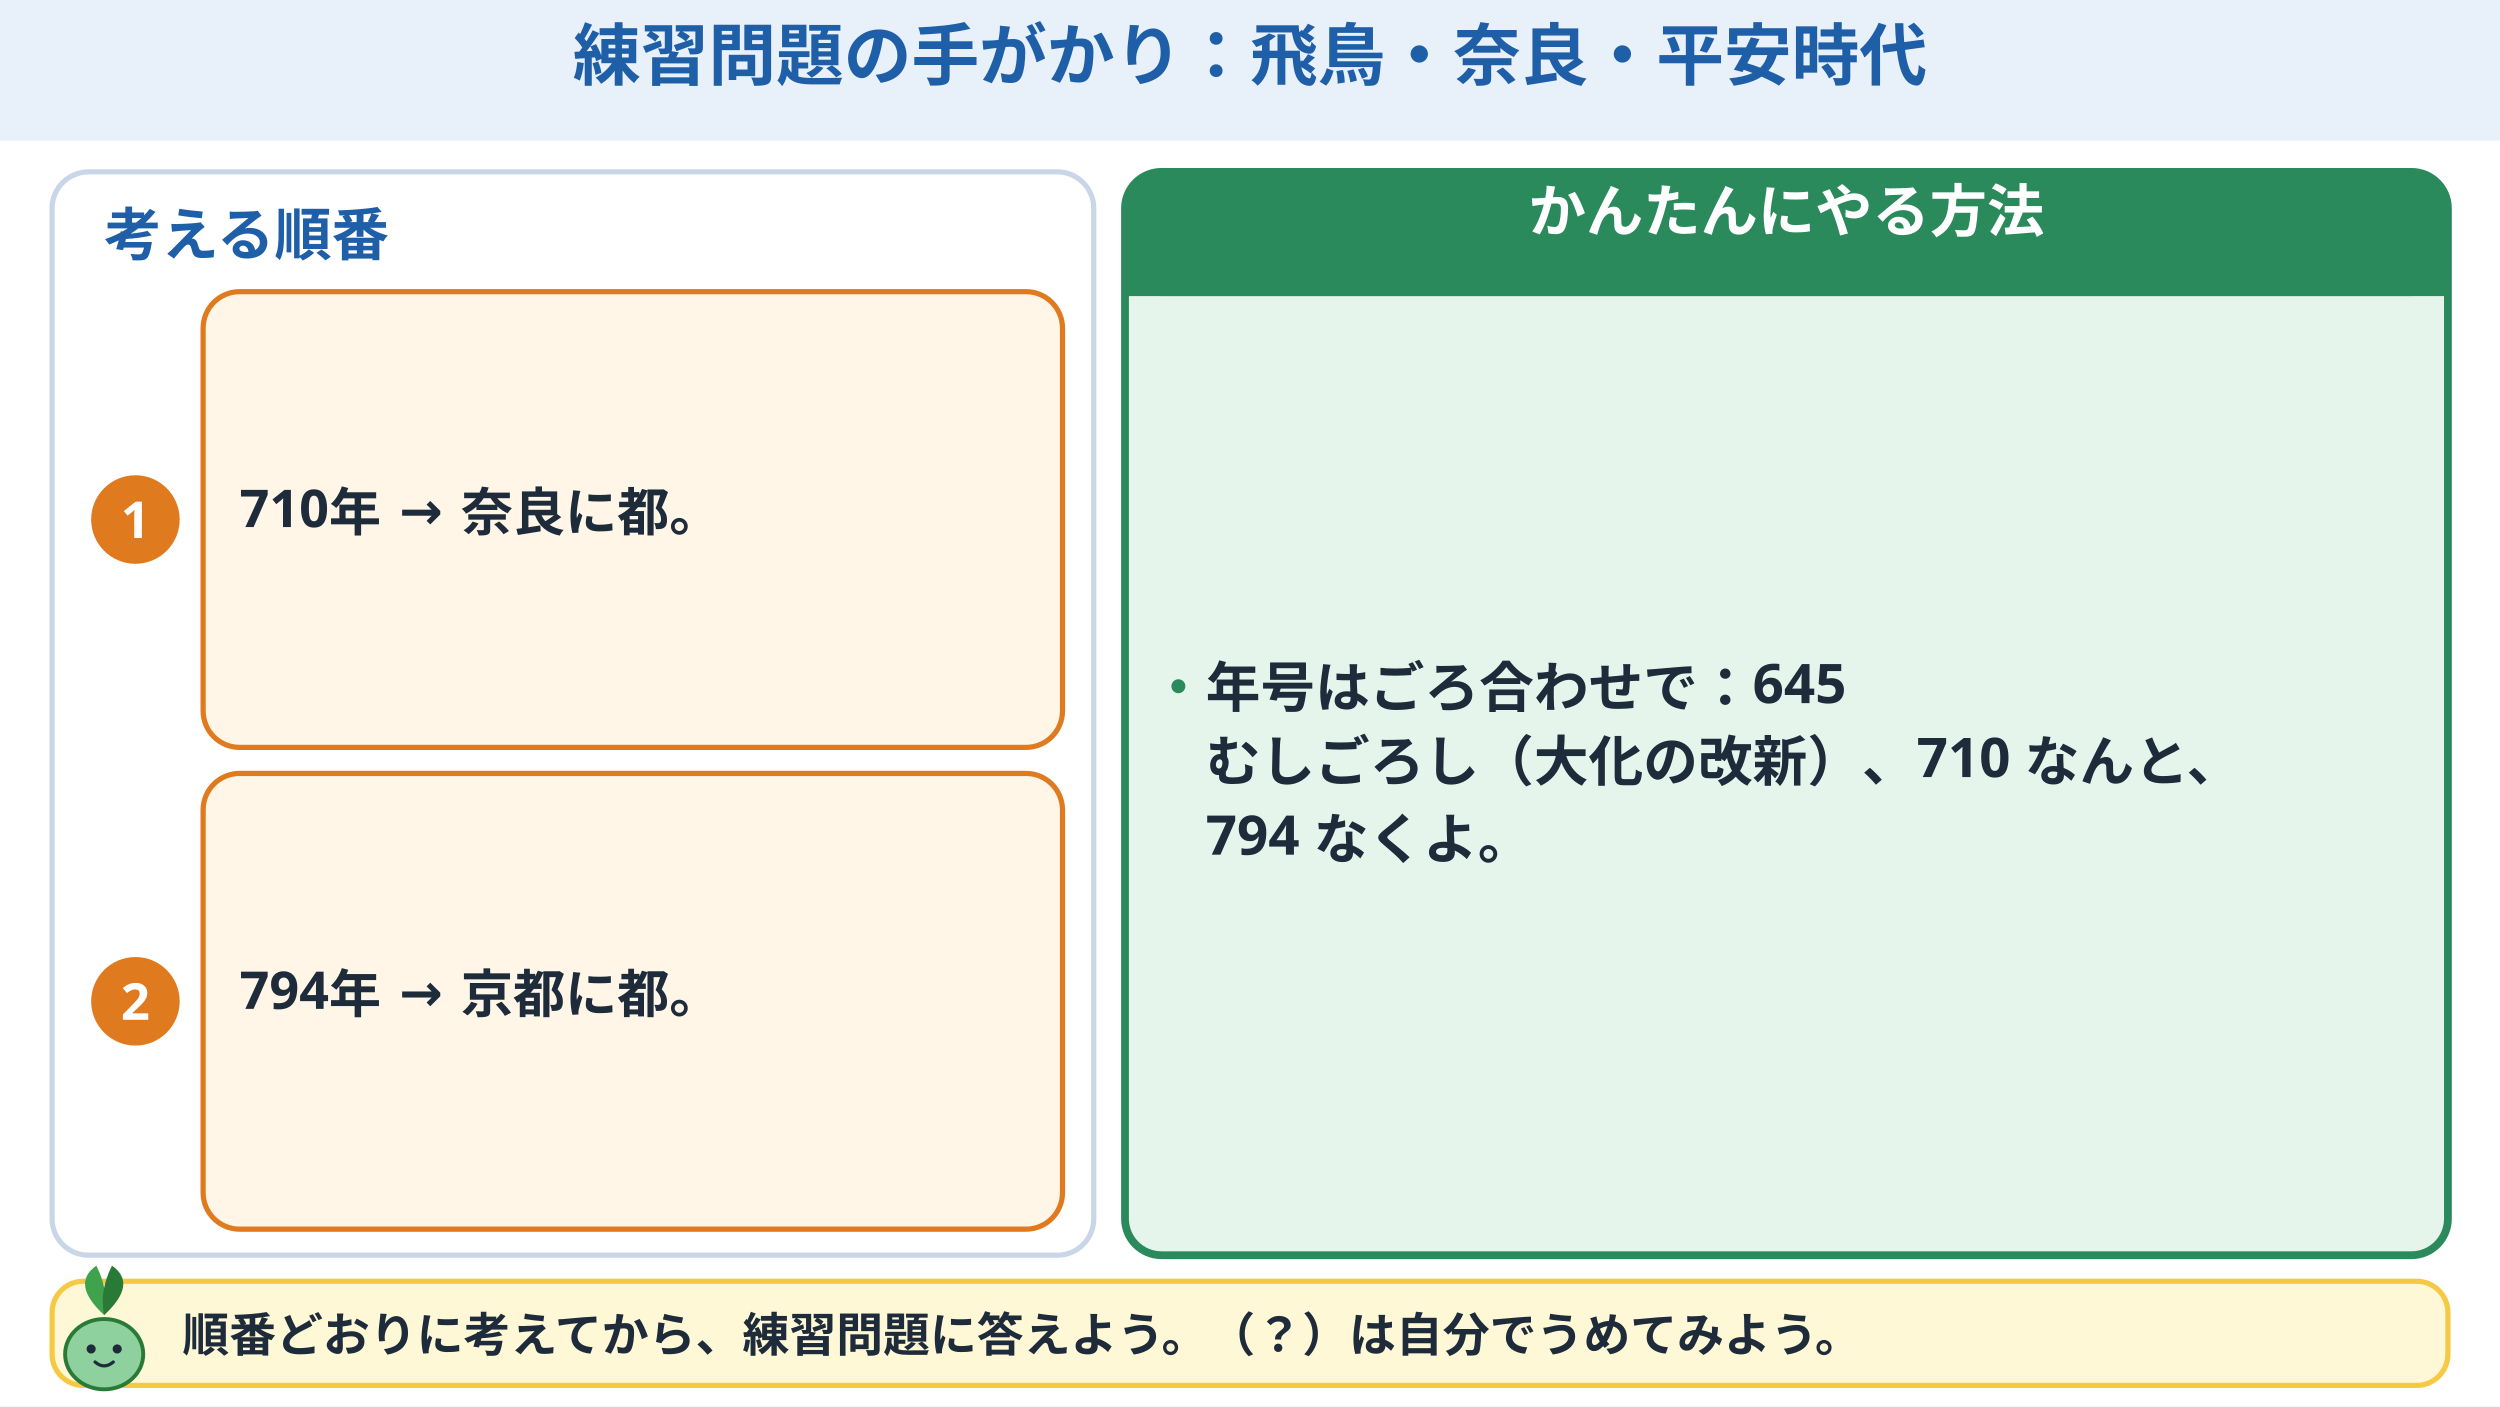
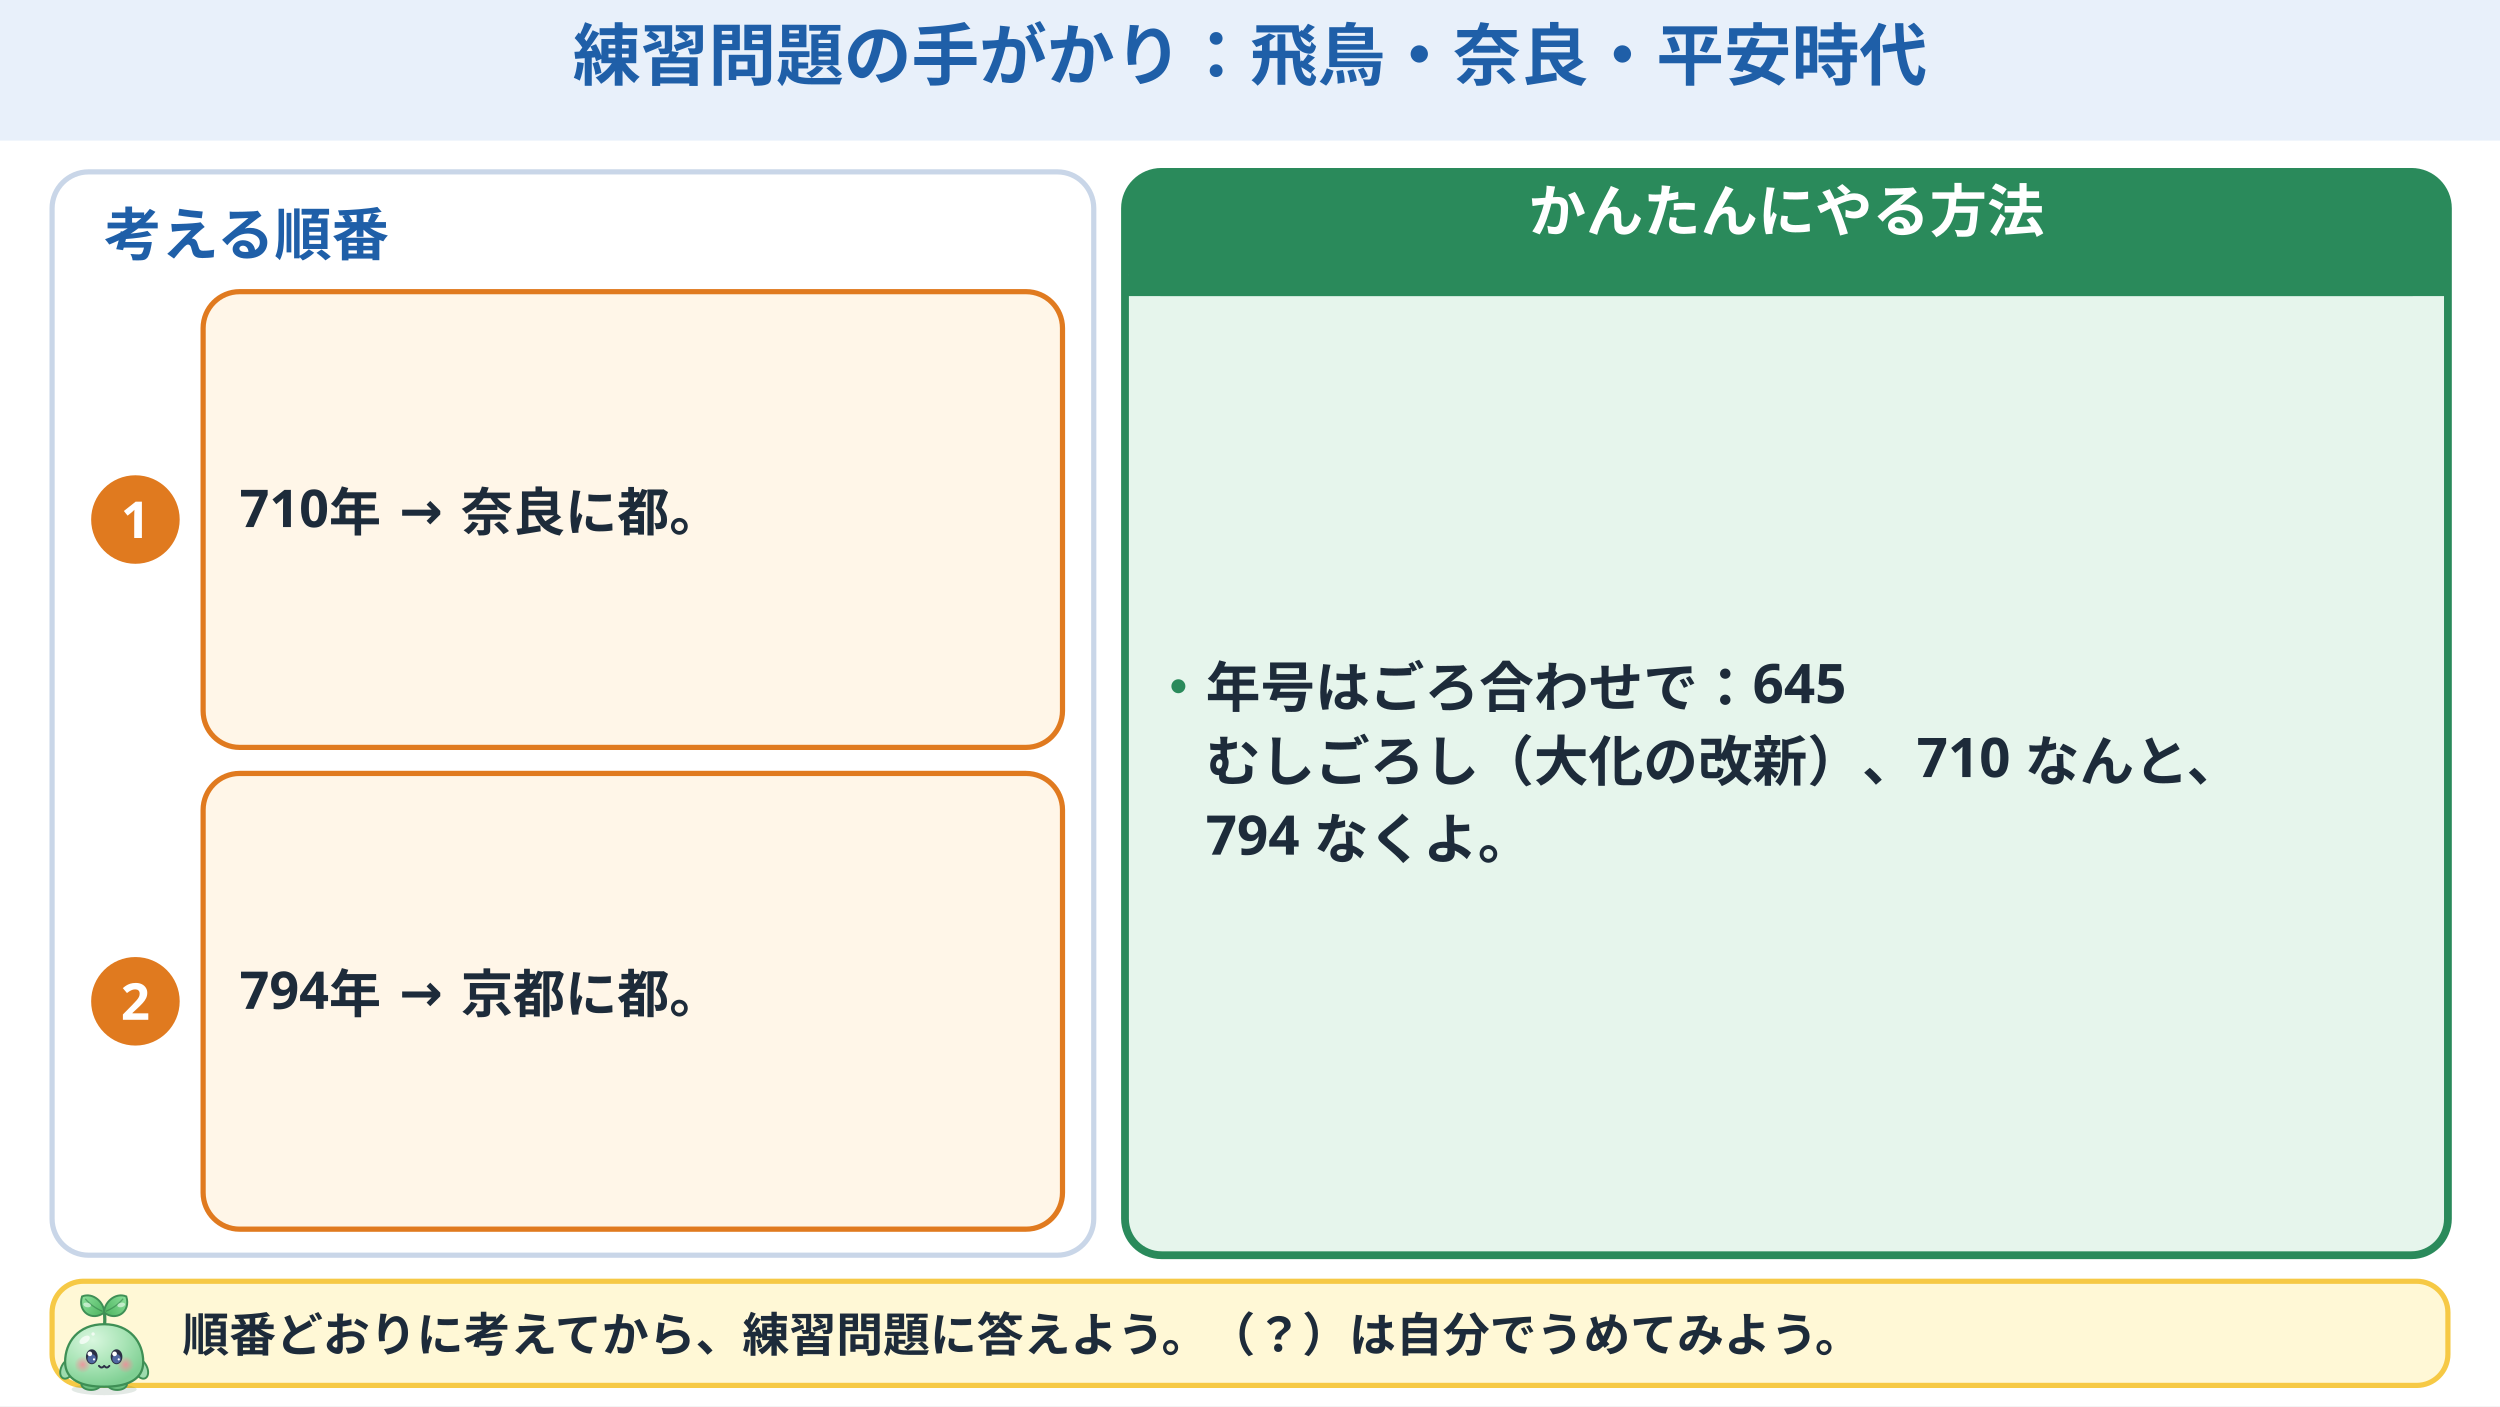
<svg xmlns="http://www.w3.org/2000/svg" viewBox="0 0 960 540" width="960" height="540" font-family="&quot;Hiragino Sans&quot;,&quot;Hiragino Kaku Gothic ProN&quot;,&quot;Noto Sans JP&quot;,&quot;Yu Gothic&quot;,sans-serif" role="img" aria-label="練習問題の手がかり：飛鳥・奈良・平安時代">
  <rect width="960" height="540" fill="#ffffff" />
  <rect x="0.0" y="0.0" width="960.0" height="54.0" rx="0" fill="#e8f0fa" />
  <text x="480.0" y="30.6" font-size="26" font-weight="800" fill="#1f5fa8" text-anchor="middle" data-box="title">練習問題の手がかり：飛鳥・奈良・平安時代</text>
  <rect x="20.0" y="66.0" width="400.0" height="416.0" rx="14" fill="#fff" stroke="#c9d6e8" stroke-width="2" />
  <text x="40.0" y="98.0" font-size="22" font-weight="800" fill="#1f5fa8" text-anchor="start">考える順番</text>
  <circle cx="52.0" cy="199.5" r="17.0" fill="#e07a1f" />
  <text x="52.0" y="206.6" font-size="19.55" font-weight="800" fill="#fff" text-anchor="middle">1</text>
  <g data-id="b6">
    <rect x="78.0" y="112.0" width="330.0" height="175.0" rx="14" fill="#fff6e8" stroke="#e07a1f" stroke-width="2" />
    <text x="92.0" y="202.4" font-size="20" font-weight="700" fill="#1d2b3a" text-anchor="start" data-box="b6">710年 → 奈良に都。</text>
  </g>
  <circle cx="52.0" cy="384.5" r="17.0" fill="#e07a1f" />
  <text x="52.0" y="391.6" font-size="19.55" font-weight="800" fill="#fff" text-anchor="middle">2</text>
  <g data-id="b12">
    <rect x="78.0" y="297.0" width="330.0" height="175.0" rx="14" fill="#fff6e8" stroke="#e07a1f" stroke-width="2" />
    <text x="92.0" y="387.4" font-size="20" font-weight="700" fill="#1d2b3a" text-anchor="start" data-box="b12">794年 → 京都に都。</text>
  </g>
  <g data-id="b16">
    <rect x="432.0" y="66.0" width="508.0" height="416.0" rx="14" fill="#e6f5ec" stroke="#2a8a5b" stroke-width="3" />
    <rect x="432.0" y="66.0" width="508.0" height="47.7" rx="14" fill="#2a8a5b" />
    <rect x="432.0" y="105.7" width="508.0" height="8.0" rx="0" fill="#2a8a5b" />
    <text x="686.0" y="89.0" font-size="22" font-weight="800" fill="#fff" text-anchor="middle" data-box="b16">かんたんにやる方法</text>
    <text x="442.0" y="271.5" font-size="21" font-weight="700" fill="#2a8a5b" text-anchor="start" data-box="b16">・</text>
    <text x="463.0" y="271.5" font-size="21" font-weight="700" fill="#1d2b3a" text-anchor="start" data-box="b16">年号はごろ合わせで：645</text>
    <text x="463.0" y="299.9" font-size="21" font-weight="700" fill="#1d2b3a" text-anchor="start" data-box="b16">むしごろし（大化の改新）、710 なんと、</text>
    <text x="463.0" y="328.2" font-size="21" font-weight="700" fill="#1d2b3a" text-anchor="start" data-box="b16">794 なくよ。</text>
  </g>
  <rect x="20.0" y="492.0" width="920.0" height="40.0" rx="12" fill="#fff8d6" stroke="#f6c945" stroke-width="2" />
  <text x="70.0" y="519.0" font-size="18" font-weight="700" fill="#1d2b3a" text-anchor="start">順番どおりに考えてから、練習問題に答えよう。（？）は自分でうめてみよう。</text>
-   <g transform="translate(40,520) scale(0.5)">
-     <path d="M0,-30 Q-26,-54 -6,-68 Q4,-48 0,-30Z" fill="#3fa34d" />
-     <path d="M0,-30 Q26,-54 6,-68 Q-4,-48 0,-30Z" fill="#2a7a37" />
-     <ellipse cx="0" cy="0" rx="30" ry="27" fill="#8fd19e" stroke="#2a7a37" stroke-width="3" />
-     <circle cx="-10" cy="-4" r="3.5" fill="#1d2b3a" />
-     <circle cx="10" cy="-4" r="3.5" fill="#1d2b3a" />
-     <path d="M-7,6 Q0,12 7,6" fill="none" stroke="#1d2b3a" stroke-width="2.5" stroke-linecap="round" />
+   <defs>
+     <radialGradient id="nb1b" cx="35%" cy="25%" r="75%">
+       <stop offset="0" stop-color="#d9f7df" />
+       <stop offset=".55" stop-color="#a9e4b6" />
+       <stop offset="1" stop-color="#7fcf93" />
+     </radialGradient>
+     <linearGradient id="nb1l" x1="0" y1="1" x2="0" y2="0">
+       <stop offset="0" stop-color="#4fb562" />
+       <stop offset="1" stop-color="#8be09a" />
+     </linearGradient>
+     <radialGradient id="nb1c">
+       <stop offset="0" stop-color="#ff8096" stop-opacity=".75" />
+       <stop offset="1" stop-color="#ff8096" stop-opacity="0" />
+     </radialGradient>
+   </defs>
+   <g transform="translate(40,520) scale(0.25)">
+     <ellipse cx="0" cy="54" rx="50" ry="9" fill="#285a3c" fill-opacity=".13" />
+     <ellipse cx="-20" cy="46" rx="15" ry="9" fill="#6cbf80" stroke="#3e8f55" stroke-width="3" />
+     <ellipse cx="20" cy="46" rx="15" ry="9" fill="#6cbf80" stroke="#3e8f55" stroke-width="3" />
+     <g transform="rotate(0 0 -44)">
+       <path d="M0,-38 Q2,-54 0,-66" fill="none" stroke="#3e8f55" stroke-width="5" stroke-linecap="round" />
+       <g transform="translate(0,-64) rotate(-54)">
+         <path d="M0,0 C-22,-6 -24,-34 0,-42 C16,-32 12,-8 0,0Z" fill="url(#nb1l)" stroke="#3e8f55" stroke-width="3" />
+         <path d="M0,-3 Q-4,-20 0,-36" fill="none" stroke="#2e7846" stroke-opacity=".55" stroke-width="2" />
+         <ellipse cx="-6" cy="-28" rx="3.5" ry="6" fill="#fff" fill-opacity=".55" transform="rotate(-23 -6 -28)" />
+       </g>
+       <g transform="translate(0,-64) rotate(54)">
+         <path d="M0,0 C22,-6 24,-34 0,-42 C-16,-32 -12,-8 0,0Z" fill="url(#nb1l)" stroke="#3e8f55" stroke-width="3" />
+         <path d="M0,-3 Q4,-20 0,-36" fill="none" stroke="#2e7846" stroke-opacity=".55" stroke-width="2" />
+         <ellipse cx="6" cy="-28" rx="3.5" ry="6" fill="#fff" fill-opacity=".55" transform="rotate(23 6 -28)" />
+       </g>
+     </g>
+     <ellipse cx="0" cy="14" rx="10" ry="16" fill="#9edbae" stroke="#3e8f55" stroke-width="3" transform="translate(-50,10) rotate(26)" />
+     <ellipse cx="0" cy="14" rx="10" ry="16" fill="#9edbae" stroke="#3e8f55" stroke-width="3" transform="translate(50,10) rotate(-26)" />
+     <path d="M0,-46 C40,-46 60,-18 60,12 C60,40 34,50 0,50 C-34,50 -60,40 -60,12 C-60,-18 -40,-46 0,-46Z" fill="url(#nb1b)" stroke="#3e8f55" stroke-width="3.5" />
+     <ellipse cx="-30" cy="-22" rx="9" ry="5" fill="#fff" fill-opacity=".7" transform="rotate(-34 -30 -22)" />
+     <circle cx="-17" cy="-31" r="2.6" fill="#fff" fill-opacity=".7" />
+     <circle cx="-33" cy="16" r="13" fill="url(#nb1c)" />
+     <circle cx="33" cy="16" r="13" fill="url(#nb1c)" />
+     <ellipse cx="-19" cy="4" rx="9" ry="11.5" fill="#2b2f45" />
+     <ellipse cx="-19.0" cy="7.0" rx="6.5" ry="7.0" fill="#6e96eb" fill-opacity=".55" />
+     <circle cx="-22" cy="-0.5" r="3.6" fill="#fff" />
+     <circle cx="-15.6" cy="8.0" r="1.7" fill="#fff" />
+     <ellipse cx="19" cy="4" rx="9" ry="11.5" fill="#2b2f45" />
+     <ellipse cx="19.0" cy="7.0" rx="6.5" ry="7.0" fill="#6e96eb" fill-opacity=".55" />
+     <circle cx="16" cy="-0.5" r="3.6" fill="#fff" />
+     <circle cx="22.4" cy="8.0" r="1.7" fill="#fff" />
+     <path d="M-8,18 Q-4,23 0,18 Q4,23 8,18" fill="none" stroke="#2b2f45" stroke-width="3" stroke-linecap="round" stroke-linejoin="round" />
  </g>
</svg>
